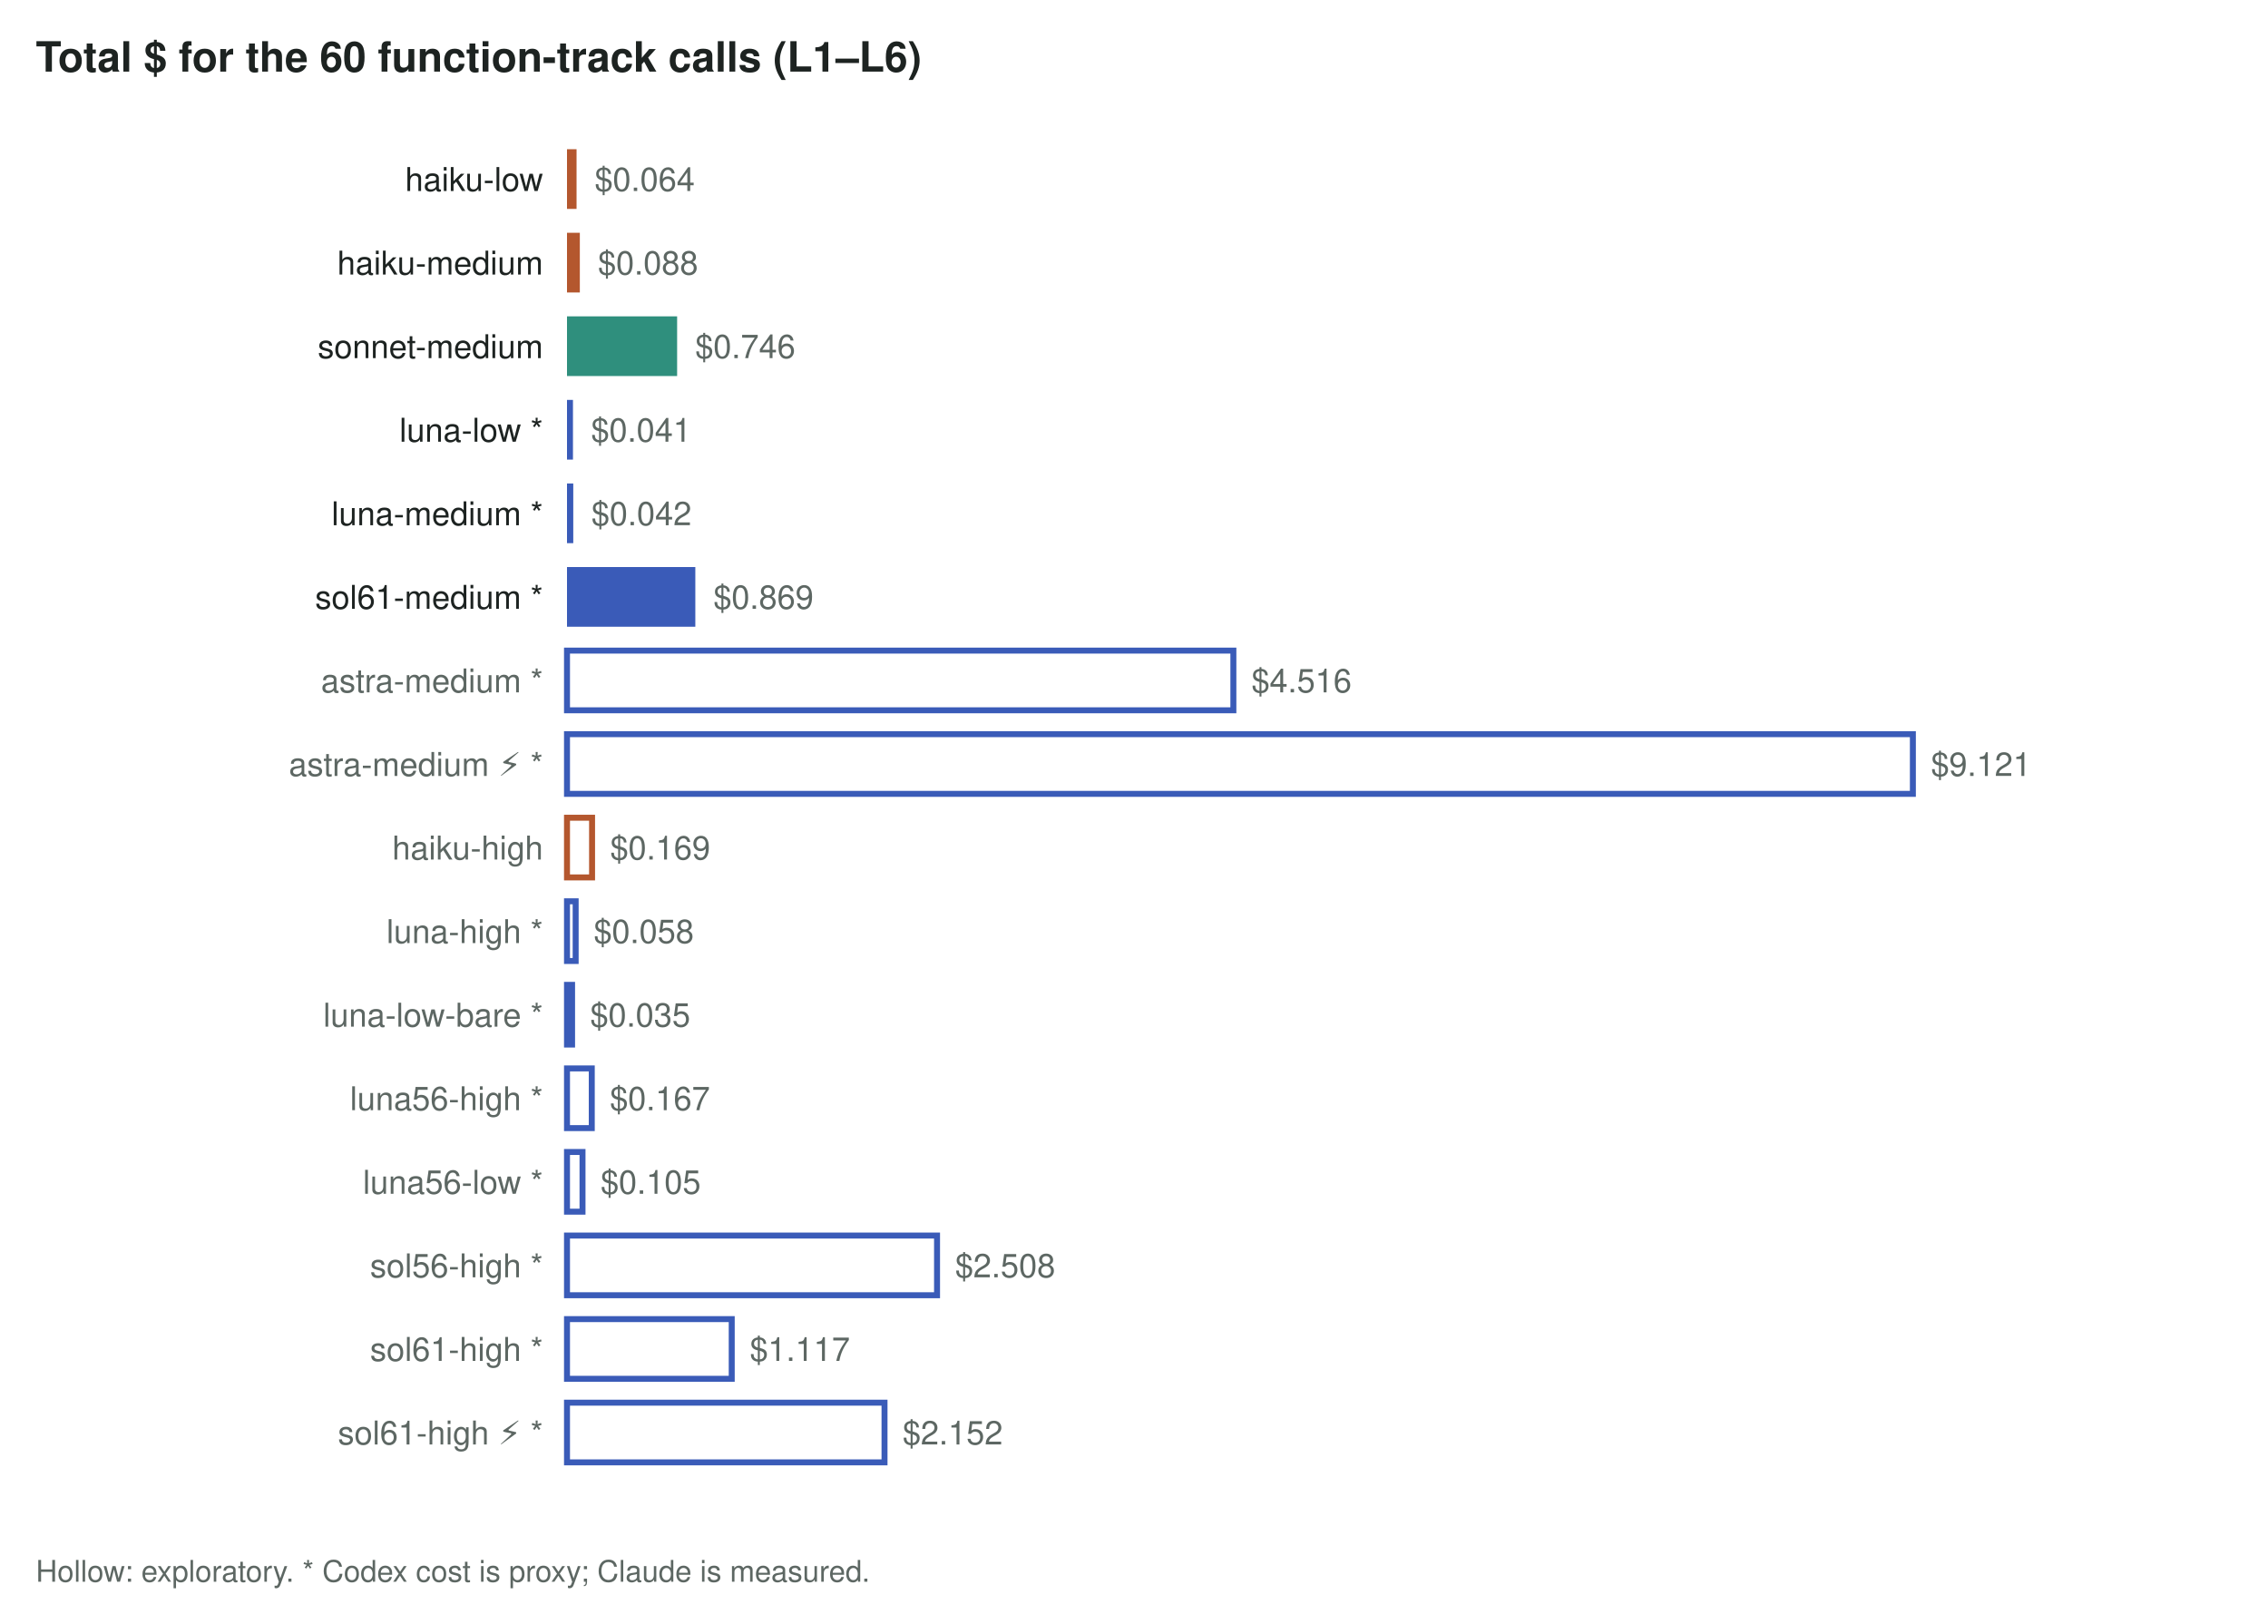
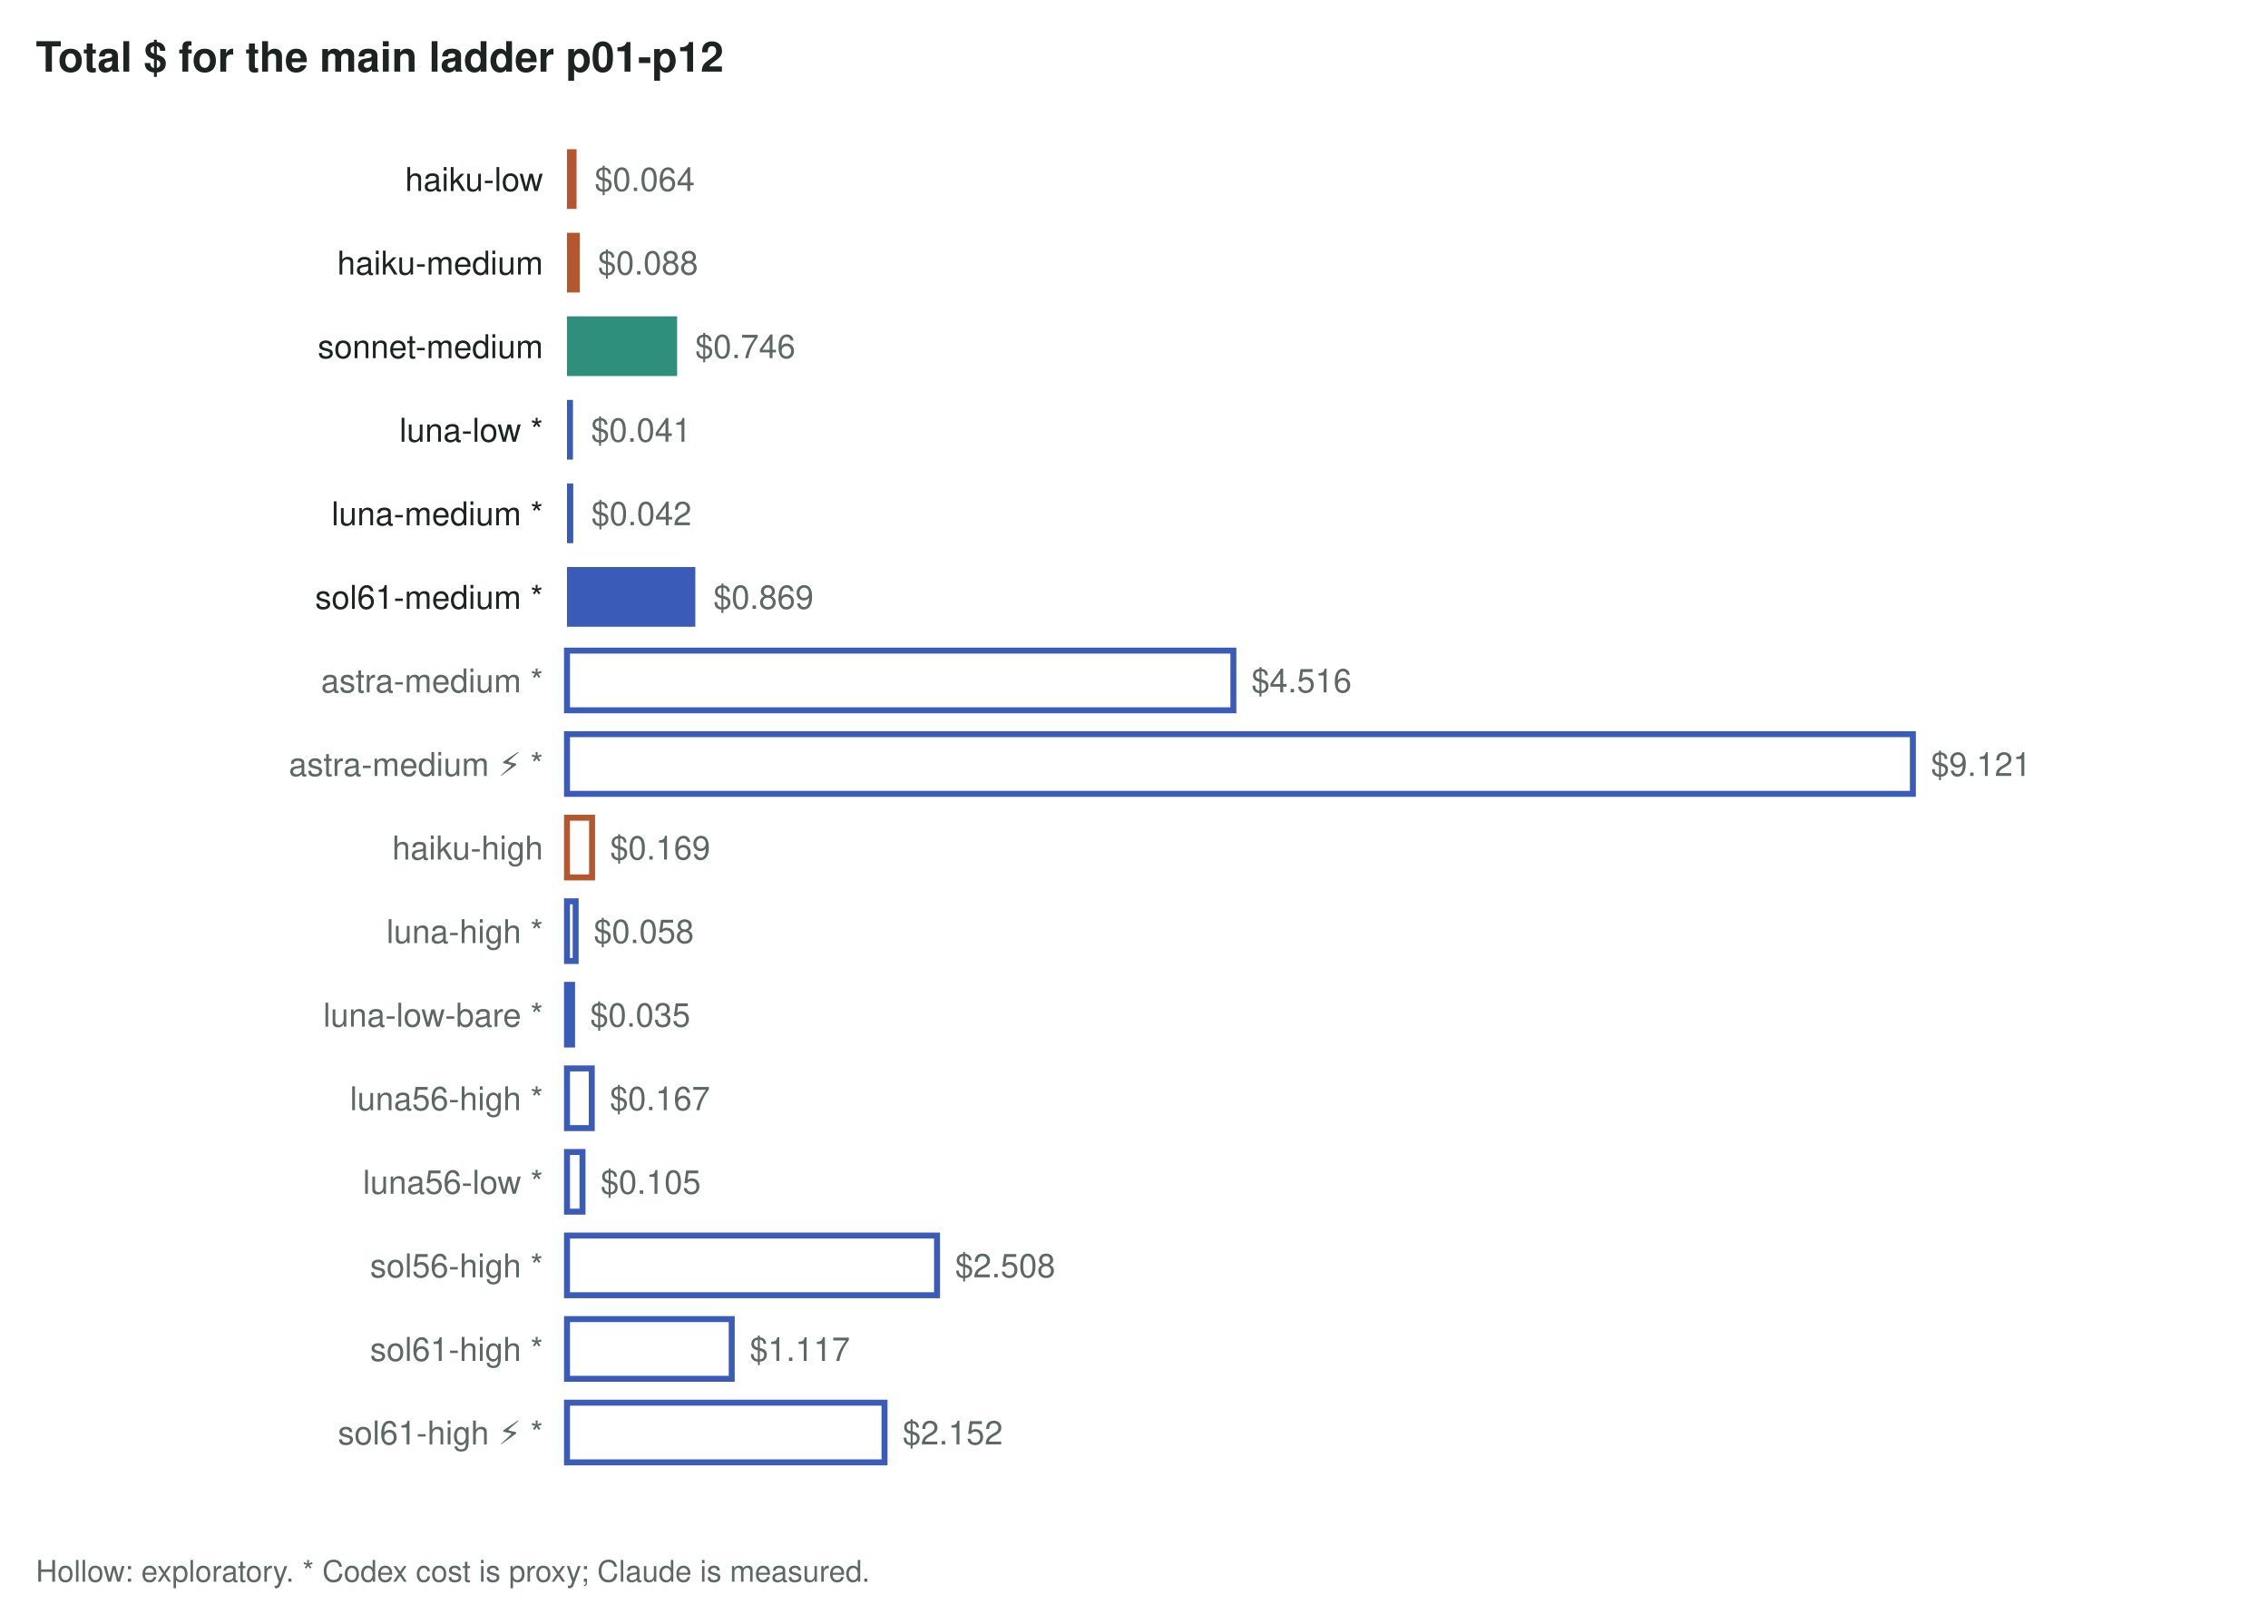
<svg xmlns="http://www.w3.org/2000/svg" viewBox="0 0 760 544" width="760" height="544" font-family="Hanken Grotesk, -apple-system, Segoe UI, Helvetica, Arial, sans-serif" font-size="12">
  <rect width="760" height="544" fill="var(--panel,#ffffff)" />
-   <text x="12.0" y="24.0" font-size="14" text-anchor="start" style="fill:var(--fg,#1d2321)" font-weight="600">Total $ for the 60 function-track calls (L1–L6)</text>
+   <text x="12.0" y="24.0" font-size="14" text-anchor="start" style="fill:var(--fg,#1d2321)" font-weight="600">Total $ for the main ladder p01-p12</text>
  <rect x="190" y="50" width="3.2" height="20" fill="var(--claude,#b4572e)" stroke="var(--claude,#b4572e)" stroke-width="0" />
  <text x="182.0" y="64.0" font-size="11" text-anchor="end" style="fill:var(--fg,#1d2321)" font-weight="normal">haiku-low</text>
  <text x="199.2" y="64.0" font-size="11" text-anchor="start" style="fill:var(--muted,#5d6763)" font-weight="normal">$0.064</text>
  <rect x="190" y="78" width="4.3" height="20" fill="var(--claude,#b4572e)" stroke="var(--claude,#b4572e)" stroke-width="0" />
  <text x="182.0" y="92.0" font-size="11" text-anchor="end" style="fill:var(--fg,#1d2321)" font-weight="normal">haiku-medium</text>
  <text x="200.3" y="92.0" font-size="11" text-anchor="start" style="fill:var(--muted,#5d6763)" font-weight="normal">$0.088</text>
  <rect x="190" y="106" width="36.9" height="20" fill="var(--sonnet,#2f8f7d)" stroke="var(--sonnet,#2f8f7d)" stroke-width="0" />
  <text x="182.0" y="120.0" font-size="11" text-anchor="end" style="fill:var(--fg,#1d2321)" font-weight="normal">sonnet-medium</text>
  <text x="232.9" y="120.0" font-size="11" text-anchor="start" style="fill:var(--muted,#5d6763)" font-weight="normal">$0.746</text>
  <rect x="190" y="134" width="2.0" height="20" fill="var(--codex,#3a5bb8)" stroke="var(--codex,#3a5bb8)" stroke-width="0" />
  <text x="182.0" y="148.0" font-size="11" text-anchor="end" style="fill:var(--fg,#1d2321)" font-weight="normal">luna-low *</text>
  <text x="198.0" y="148.0" font-size="11" text-anchor="start" style="fill:var(--muted,#5d6763)" font-weight="normal">$0.041</text>
  <rect x="190" y="162" width="2.1" height="20" fill="var(--codex,#3a5bb8)" stroke="var(--codex,#3a5bb8)" stroke-width="0" />
  <text x="182.0" y="176.0" font-size="11" text-anchor="end" style="fill:var(--fg,#1d2321)" font-weight="normal">luna-medium *</text>
  <text x="198.1" y="176.0" font-size="11" text-anchor="start" style="fill:var(--muted,#5d6763)" font-weight="normal">$0.042</text>
  <rect x="190" y="190" width="43.0" height="20" fill="var(--codex,#3a5bb8)" stroke="var(--codex,#3a5bb8)" stroke-width="0" />
  <text x="182.0" y="204.0" font-size="11" text-anchor="end" style="fill:var(--fg,#1d2321)" font-weight="normal">sol61-medium *</text>
  <text x="239.0" y="204.0" font-size="11" text-anchor="start" style="fill:var(--muted,#5d6763)" font-weight="normal">$0.869</text>
  <rect x="190" y="218" width="223.3" height="20" fill="var(--panel,#ffffff)" stroke="var(--codex,#3a5bb8)" stroke-width="2" />
  <text x="182.0" y="232.0" font-size="11" text-anchor="end" style="fill:var(--muted,#5d6763)" font-weight="normal">astra-medium *</text>
  <text x="419.3" y="232.0" font-size="11" text-anchor="start" style="fill:var(--muted,#5d6763)" font-weight="normal">$4.516</text>
  <rect x="190" y="246" width="451.0" height="20" fill="var(--panel,#ffffff)" stroke="var(--codex,#3a5bb8)" stroke-width="2" />
  <text x="182.0" y="260.0" font-size="11" text-anchor="end" style="fill:var(--muted,#5d6763)" font-weight="normal">astra-medium ⚡ *</text>
  <text x="647.0" y="260.0" font-size="11" text-anchor="start" style="fill:var(--muted,#5d6763)" font-weight="normal">$9.121</text>
  <rect x="190" y="274" width="8.4" height="20" fill="var(--panel,#ffffff)" stroke="var(--claude,#b4572e)" stroke-width="2" />
  <text x="182.0" y="288.0" font-size="11" text-anchor="end" style="fill:var(--muted,#5d6763)" font-weight="normal">haiku-high</text>
  <text x="204.4" y="288.0" font-size="11" text-anchor="start" style="fill:var(--muted,#5d6763)" font-weight="normal">$0.169</text>
  <rect x="190" y="302" width="2.9" height="20" fill="var(--panel,#ffffff)" stroke="var(--codex,#3a5bb8)" stroke-width="2" />
  <text x="182.0" y="316.0" font-size="11" text-anchor="end" style="fill:var(--muted,#5d6763)" font-weight="normal">luna-high *</text>
  <text x="198.9" y="316.0" font-size="11" text-anchor="start" style="fill:var(--muted,#5d6763)" font-weight="normal">$0.058</text>
  <rect x="190" y="330" width="1.7" height="20" fill="var(--panel,#ffffff)" stroke="var(--codex,#3a5bb8)" stroke-width="2" />
  <text x="182.0" y="344.0" font-size="11" text-anchor="end" style="fill:var(--muted,#5d6763)" font-weight="normal">luna-low-bare *</text>
  <text x="197.7" y="344.0" font-size="11" text-anchor="start" style="fill:var(--muted,#5d6763)" font-weight="normal">$0.035</text>
  <rect x="190" y="358" width="8.3" height="20" fill="var(--panel,#ffffff)" stroke="var(--codex,#3a5bb8)" stroke-width="2" />
  <text x="182.0" y="372.0" font-size="11" text-anchor="end" style="fill:var(--muted,#5d6763)" font-weight="normal">luna56-high *</text>
  <text x="204.3" y="372.0" font-size="11" text-anchor="start" style="fill:var(--muted,#5d6763)" font-weight="normal">$0.167</text>
  <rect x="190" y="386" width="5.2" height="20" fill="var(--panel,#ffffff)" stroke="var(--codex,#3a5bb8)" stroke-width="2" />
  <text x="182.0" y="400.0" font-size="11" text-anchor="end" style="fill:var(--muted,#5d6763)" font-weight="normal">luna56-low *</text>
  <text x="201.2" y="400.0" font-size="11" text-anchor="start" style="fill:var(--muted,#5d6763)" font-weight="normal">$0.105</text>
  <rect x="190" y="414" width="124.0" height="20" fill="var(--panel,#ffffff)" stroke="var(--codex,#3a5bb8)" stroke-width="2" />
  <text x="182.0" y="428.0" font-size="11" text-anchor="end" style="fill:var(--muted,#5d6763)" font-weight="normal">sol56-high *</text>
  <text x="320.0" y="428.0" font-size="11" text-anchor="start" style="fill:var(--muted,#5d6763)" font-weight="normal">$2.508</text>
  <rect x="190" y="442" width="55.2" height="20" fill="var(--panel,#ffffff)" stroke="var(--codex,#3a5bb8)" stroke-width="2" />
  <text x="182.0" y="456.0" font-size="11" text-anchor="end" style="fill:var(--muted,#5d6763)" font-weight="normal">sol61-high *</text>
  <text x="251.2" y="456.0" font-size="11" text-anchor="start" style="fill:var(--muted,#5d6763)" font-weight="normal">$1.117</text>
  <rect x="190" y="470" width="106.4" height="20" fill="var(--panel,#ffffff)" stroke="var(--codex,#3a5bb8)" stroke-width="2" />
  <text x="182.0" y="484.0" font-size="11" text-anchor="end" style="fill:var(--muted,#5d6763)" font-weight="normal">sol61-high ⚡ *</text>
  <text x="302.4" y="484.0" font-size="11" text-anchor="start" style="fill:var(--muted,#5d6763)" font-weight="normal">$2.152</text>
  <text x="12.0" y="530.0" font-size="10" text-anchor="start" style="fill:var(--muted,#5d6763)" font-weight="normal">Hollow: exploratory. * Codex cost is proxy; Claude is measured.</text>
</svg>
